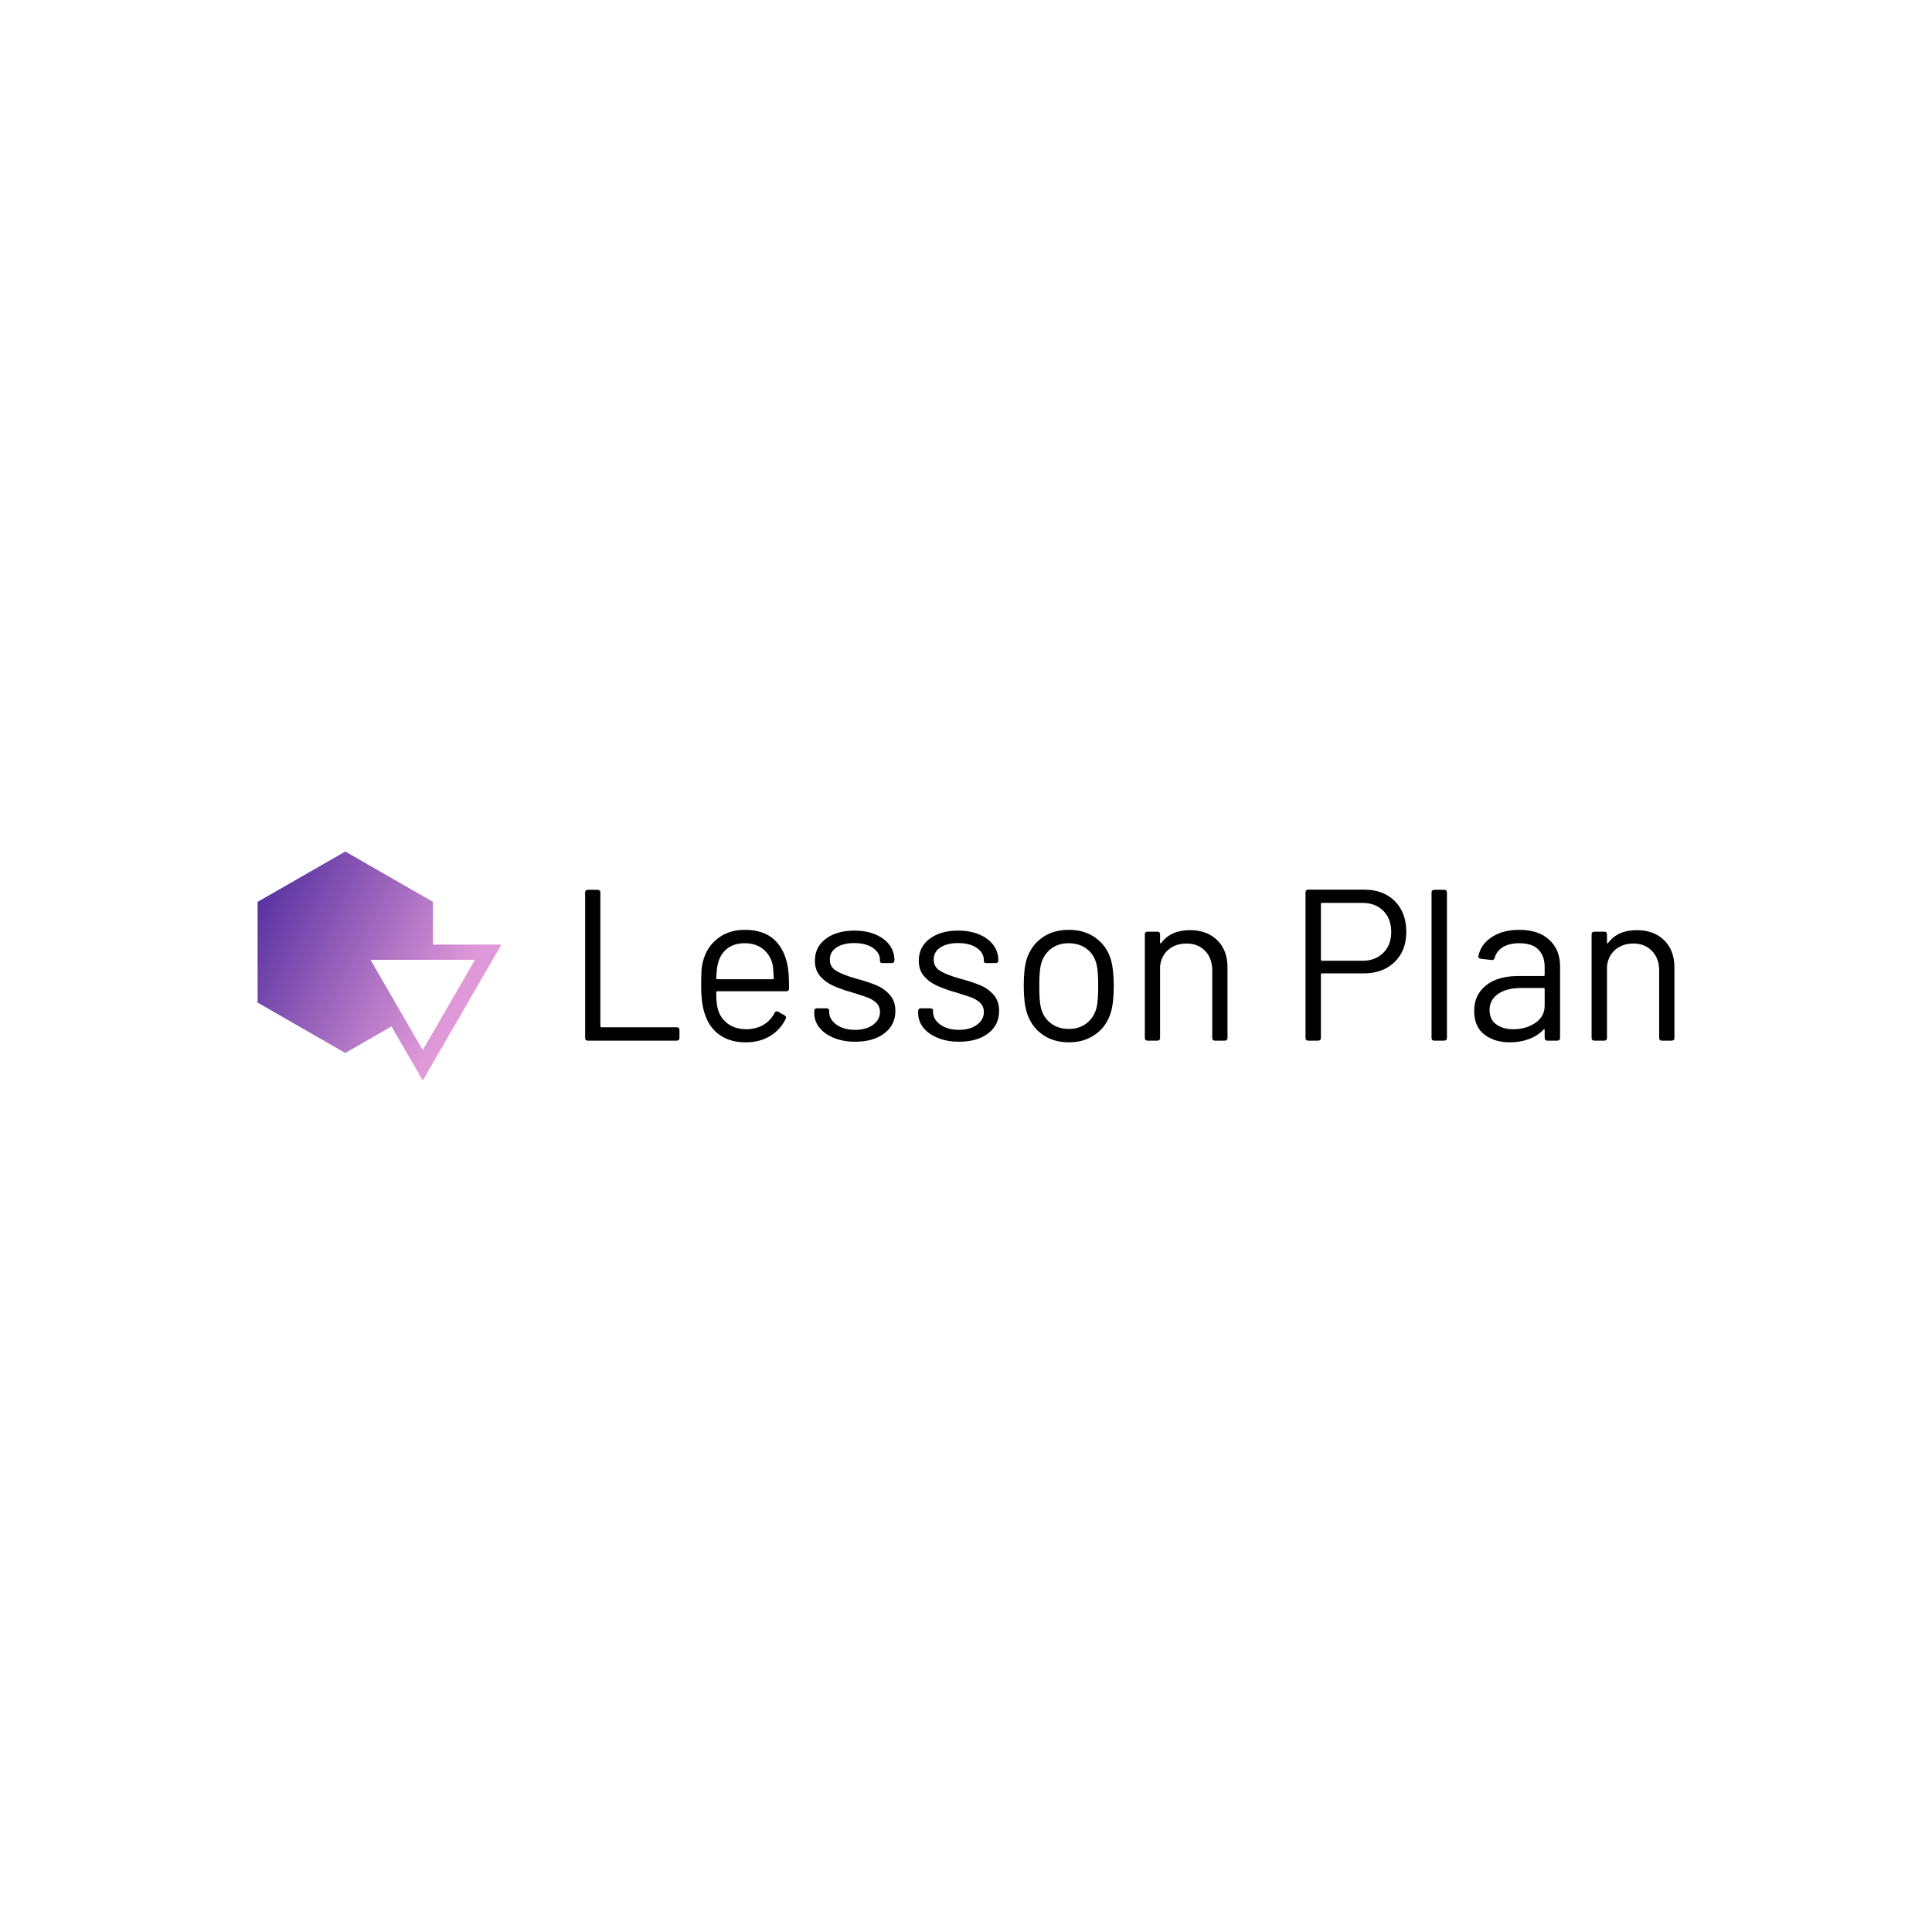
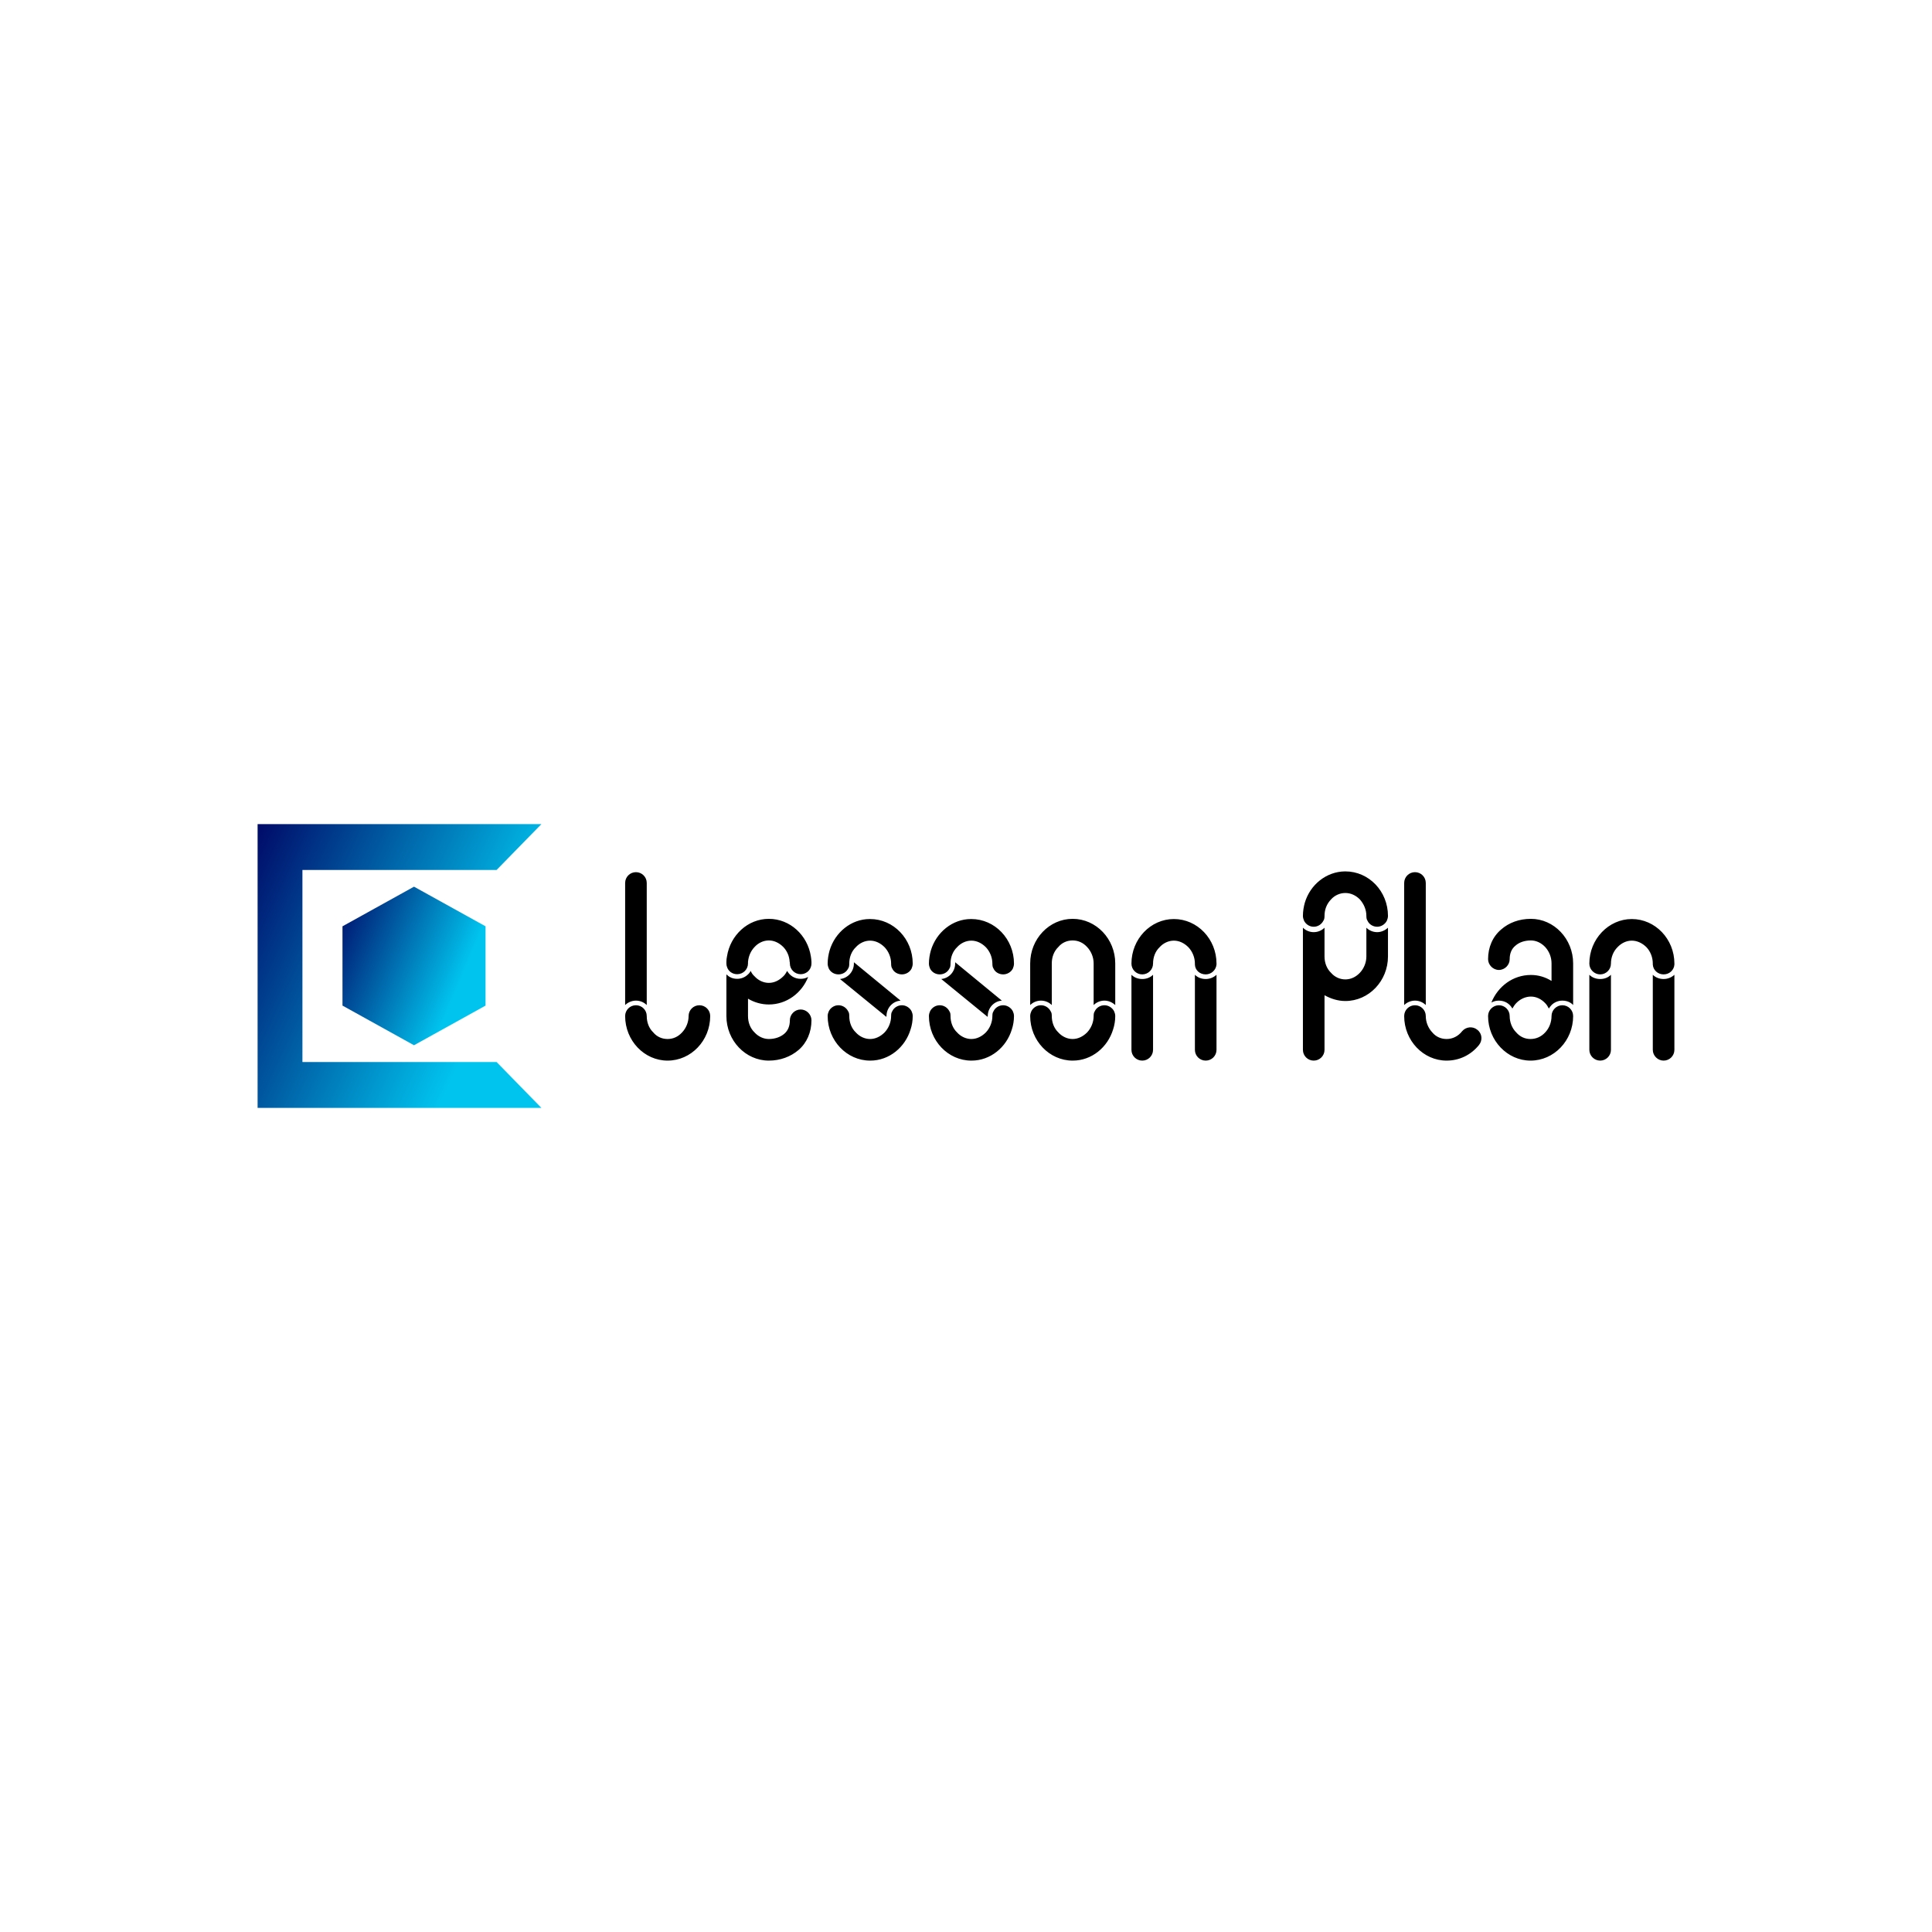
<svg xmlns="http://www.w3.org/2000/svg" data-v-fde0c5aa="" viewBox="0 0 300 300" class="iconLeft">
  <defs data-v-fde0c5aa="" />
  <rect data-v-fde0c5aa="" fill="transparent" x="0" y="0" width="300px" height="300px" class="logo-background-square" />
  <defs data-v-fde0c5aa="" />
-   <g data-v-fde0c5aa="" id="8c489c8a-a992-43ac-bcd3-392b8b630278" fill="#000000" transform="matrix(2.389681,0,0,2.389681,87.70398,128.1344)">
-     <path d="M1.50 14L1.50 14Q1.32 14 1.32 13.82L1.32 13.82L1.32 4.38L1.32 4.38Q1.32 4.20 1.50 4.20L1.50 4.20L2.13 4.20L2.13 4.20Q2.31 4.20 2.31 4.38L2.31 4.38L2.31 13.06L2.31 13.06Q2.31 13.13 2.38 13.13L2.38 13.13L7.27 13.13L7.27 13.13Q7.45 13.13 7.45 13.31L7.45 13.31L7.45 13.82L7.45 13.82Q7.45 14 7.27 14L7.27 14L1.50 14ZM11.83 13.26L11.83 13.26Q12.46 13.24 12.91 12.97L12.91 12.97L12.91 12.97Q13.37 12.70 13.62 12.21L13.62 12.21L13.62 12.21Q13.65 12.14 13.72 12.11L13.72 12.11L13.72 12.11Q13.79 12.08 13.86 12.12L13.86 12.12L14.27 12.35L14.27 12.35Q14.43 12.45 14.35 12.59L14.35 12.59L14.35 12.59Q14.01 13.29 13.34 13.70L13.34 13.70L13.34 13.70Q12.67 14.11 11.75 14.11L11.75 14.11L11.75 14.11Q10.77 14.11 10.09 13.65L10.09 13.65L10.09 13.65Q9.42 13.19 9.13 12.36L9.13 12.36L9.13 12.36Q8.86 11.66 8.86 10.43L8.86 10.43L8.86 10.43Q8.86 9.83 8.88 9.47L8.88 9.47L8.88 9.47Q8.90 9.11 8.99 8.81L8.99 8.81L8.99 8.81Q9.23 7.90 9.95 7.35L9.95 7.35L9.95 7.35Q10.67 6.80 11.69 6.80L11.69 6.80L11.69 6.80Q12.91 6.80 13.60 7.43L13.60 7.43L13.60 7.43Q14.29 8.06 14.49 9.21L14.49 9.21L14.49 9.21Q14.57 9.66 14.57 10.61L14.57 10.61L14.57 10.61Q14.57 10.79 14.39 10.79L14.39 10.79L9.91 10.79L9.91 10.79Q9.84 10.79 9.84 10.86L9.84 10.86L9.84 10.86Q9.84 11.56 9.93 11.89L9.93 11.89L9.93 11.89Q10.08 12.52 10.58 12.89L10.58 12.89L10.58 12.89Q11.07 13.26 11.83 13.26L11.83 13.26ZM11.69 7.67L11.69 7.67Q10.99 7.67 10.54 8.03L10.54 8.03L10.54 8.03Q10.09 8.39 9.95 8.99L9.95 8.99L9.95 8.99Q9.87 9.27 9.84 9.94L9.84 9.94L9.84 9.94Q9.84 10.01 9.91 10.01L9.91 10.01L13.51 10.01L13.51 10.01Q13.58 10.01 13.58 9.94L13.58 9.94L13.58 9.94Q13.55 9.32 13.50 9.04L13.50 9.04L13.50 9.04Q13.34 8.41 12.87 8.04L12.87 8.04L12.87 8.04Q12.40 7.67 11.69 7.67L11.69 7.67ZM18.87 14.07L18.87 14.07Q18.09 14.07 17.48 13.82L17.48 13.82L17.48 13.82Q16.87 13.57 16.54 13.15L16.54 13.15L16.54 13.15Q16.21 12.73 16.21 12.21L16.21 12.21L16.21 12.08L16.21 12.08Q16.21 11.90 16.39 11.90L16.39 11.90L17.00 11.90L17.00 11.90Q17.08 11.90 17.13 11.94L17.13 11.94L17.13 11.94Q17.18 11.97 17.18 12.03L17.18 12.03L17.18 12.15L17.18 12.15Q17.18 12.61 17.65 12.96L17.65 12.96L17.65 12.96Q18.13 13.30 18.86 13.30L18.86 13.30L18.86 13.30Q19.59 13.30 20.03 12.97L20.03 12.97L20.03 12.97Q20.48 12.64 20.48 12.14L20.48 12.14L20.48 12.14Q20.48 11.79 20.26 11.56L20.26 11.56L20.26 11.56Q20.03 11.34 19.71 11.21L19.71 11.21L19.71 11.21Q19.39 11.09 18.75 10.89L18.75 10.89L18.75 10.89Q17.96 10.67 17.46 10.44L17.46 10.44L17.46 10.44Q16.95 10.22 16.60 9.82L16.60 9.82L16.60 9.82Q16.25 9.42 16.25 8.81L16.25 8.81L16.25 8.81Q16.25 7.91 16.96 7.38L16.96 7.38L16.96 7.38Q17.67 6.85 18.82 6.85L18.82 6.85L18.82 6.85Q19.59 6.85 20.18 7.10L20.18 7.10L20.18 7.10Q20.78 7.35 21.10 7.79L21.10 7.79L21.10 7.79Q21.42 8.23 21.42 8.78L21.42 8.78L21.42 8.78Q21.42 8.96 21.24 8.96L21.24 8.96L20.66 8.96L20.66 8.96Q20.48 8.96 20.48 8.86L20.48 8.86L20.48 8.78L20.48 8.78Q20.48 8.30 20.03 7.98L20.03 7.98L20.03 7.98Q19.57 7.66 18.80 7.66L18.80 7.66L18.80 7.66Q18.09 7.66 17.65 7.95L17.65 7.95L17.65 7.95Q17.22 8.23 17.22 8.74L17.22 8.74L17.22 8.74Q17.22 9.21 17.63 9.46L17.63 9.46L17.63 9.46Q18.05 9.72 18.93 9.97L18.93 9.97L18.93 9.97Q19.74 10.19 20.24 10.40L20.24 10.40L20.24 10.40Q20.75 10.61 21.11 11.02L21.11 11.02L21.11 11.02Q21.48 11.42 21.48 12.07L21.48 12.07L21.48 12.07Q21.48 12.98 20.77 13.52L20.77 13.52L20.77 13.52Q20.06 14.07 18.87 14.07L18.87 14.07ZM25.62 14.07L25.62 14.07Q24.84 14.07 24.23 13.82L24.23 13.82L24.23 13.82Q23.62 13.57 23.29 13.15L23.29 13.15L23.29 13.15Q22.96 12.73 22.96 12.21L22.96 12.21L22.96 12.08L22.96 12.08Q22.96 11.90 23.14 11.90L23.14 11.90L23.74 11.90L23.74 11.90Q23.83 11.90 23.88 11.94L23.88 11.94L23.88 11.94Q23.93 11.97 23.93 12.03L23.93 12.03L23.93 12.15L23.93 12.15Q23.93 12.61 24.40 12.96L24.40 12.96L24.40 12.96Q24.88 13.30 25.61 13.30L25.61 13.30L25.61 13.30Q26.33 13.30 26.78 12.97L26.78 12.97L26.78 12.97Q27.23 12.64 27.23 12.14L27.23 12.14L27.23 12.14Q27.23 11.79 27.01 11.56L27.01 11.56L27.01 11.56Q26.78 11.34 26.46 11.21L26.46 11.21L26.46 11.21Q26.14 11.09 25.49 10.89L25.49 10.89L25.49 10.89Q24.71 10.67 24.21 10.44L24.21 10.44L24.21 10.44Q23.70 10.22 23.35 9.82L23.35 9.82L23.35 9.82Q23.00 9.42 23.00 8.81L23.00 8.81L23.00 8.81Q23.00 7.91 23.71 7.38L23.71 7.38L23.71 7.38Q24.42 6.85 25.56 6.85L25.56 6.85L25.56 6.85Q26.33 6.85 26.93 7.10L26.93 7.10L26.93 7.10Q27.52 7.35 27.85 7.79L27.85 7.79L27.85 7.79Q28.17 8.23 28.17 8.78L28.17 8.78L28.17 8.78Q28.17 8.96 27.99 8.96L27.99 8.96L27.41 8.96L27.41 8.96Q27.23 8.96 27.23 8.86L27.23 8.86L27.23 8.78L27.23 8.78Q27.23 8.30 26.78 7.98L26.78 7.98L26.78 7.98Q26.32 7.66 25.55 7.66L25.55 7.66L25.55 7.66Q24.84 7.66 24.40 7.95L24.40 7.95L24.40 7.95Q23.97 8.23 23.97 8.74L23.97 8.74L23.97 8.74Q23.97 9.21 24.38 9.46L24.38 9.46L24.38 9.46Q24.79 9.72 25.68 9.97L25.68 9.97L25.68 9.97Q26.49 10.19 26.99 10.40L26.99 10.40L26.99 10.40Q27.50 10.61 27.86 11.02L27.86 11.02L27.86 11.02Q28.22 11.42 28.22 12.07L28.22 12.07L28.22 12.07Q28.22 12.98 27.52 13.52L27.52 13.52L27.52 13.52Q26.81 14.07 25.62 14.07L25.62 14.07ZM32.76 14.11L32.76 14.11Q31.74 14.11 31.02 13.59L31.02 13.59L31.02 13.59Q30.30 13.08 30.02 12.17L30.02 12.17L30.02 12.17Q29.82 11.52 29.82 10.44L29.82 10.44L29.82 10.44Q29.82 9.38 30.00 8.74L30.00 8.74L30.00 8.74Q30.28 7.84 31.00 7.32L31.00 7.32L31.00 7.32Q31.72 6.80 32.76 6.80L32.76 6.80L32.76 6.80Q33.77 6.80 34.49 7.32L34.49 7.32L34.49 7.32Q35.21 7.84 35.48 8.72L35.48 8.72L35.48 8.72Q35.67 9.39 35.67 10.44L35.67 10.44L35.67 10.44Q35.67 11.52 35.48 12.17L35.48 12.17L35.48 12.17Q35.20 13.08 34.48 13.59L34.48 13.59L34.48 13.59Q33.75 14.11 32.76 14.11L32.76 14.11ZM32.76 13.24L32.76 13.24Q33.43 13.24 33.91 12.87L33.91 12.87L33.91 12.87Q34.38 12.50 34.55 11.87L34.55 11.87L34.55 11.87Q34.66 11.42 34.66 10.46L34.66 10.46L34.66 10.46Q34.66 9.45 34.55 9.04L34.55 9.04L34.55 9.04Q34.40 8.41 33.92 8.04L33.92 8.04L33.92 8.04Q33.43 7.67 32.73 7.67L32.73 7.67L32.73 7.67Q32.06 7.67 31.58 8.04L31.58 8.04L31.58 8.04Q31.11 8.41 30.94 9.04L30.94 9.04L30.94 9.04Q30.83 9.45 30.83 10.46L30.83 10.46L30.83 10.46Q30.83 11.47 30.94 11.87L30.94 11.87L30.94 11.87Q31.09 12.50 31.58 12.87L31.58 12.87L31.58 12.87Q32.06 13.24 32.76 13.24L32.76 13.24ZM40.63 6.82L40.63 6.82Q41.73 6.82 42.40 7.48L42.40 7.48L42.40 7.48Q43.06 8.13 43.06 9.24L43.06 9.24L43.06 13.82L43.06 13.82Q43.06 14 42.88 14L42.88 14L42.25 14L42.25 14Q42.07 14 42.07 13.82L42.07 13.82L42.07 9.44L42.07 9.44Q42.07 8.65 41.61 8.17L41.61 8.17L41.61 8.17Q41.15 7.69 40.40 7.69L40.40 7.69L40.40 7.69Q39.69 7.69 39.22 8.09L39.22 8.09L39.22 8.09Q38.75 8.50 38.68 9.16L38.68 9.16L38.68 13.82L38.68 13.82Q38.68 14 38.50 14L38.50 14L37.87 14L37.87 14Q37.69 14 37.69 13.82L37.69 13.82L37.69 7.10L37.69 7.10Q37.69 6.92 37.87 6.92L37.87 6.92L38.50 6.92L38.50 6.92Q38.68 6.92 38.68 7.10L38.68 7.10L38.68 7.62L38.68 7.62Q38.68 7.66 38.71 7.68L38.71 7.68L38.71 7.68Q38.74 7.70 38.75 7.66L38.75 7.66L38.75 7.66Q39.37 6.82 40.63 6.82L40.63 6.82ZM51.95 4.19L51.95 4.19Q53.19 4.19 53.94 4.94L53.94 4.94L53.94 4.94Q54.68 5.70 54.68 6.93L54.68 6.93L54.68 6.93Q54.68 8.15 53.92 8.89L53.92 8.89L53.92 8.89Q53.16 9.63 51.91 9.63L51.91 9.63L49.20 9.63L49.20 9.63Q49.13 9.63 49.13 9.70L49.13 9.70L49.13 13.82L49.13 13.82Q49.13 14 48.94 14L48.94 14L48.31 14L48.31 14Q48.13 14 48.13 13.82L48.13 13.82L48.13 4.37L48.13 4.37Q48.13 4.19 48.31 4.19L48.31 4.19L51.95 4.19ZM51.84 8.81L51.84 8.81Q52.67 8.81 53.19 8.29L53.19 8.29L53.19 8.29Q53.70 7.78 53.70 6.94L53.70 6.94L53.70 6.94Q53.70 6.09 53.19 5.57L53.19 5.57L53.19 5.57Q52.67 5.05 51.84 5.05L51.84 5.05L49.20 5.05L49.20 5.05Q49.13 5.05 49.13 5.12L49.13 5.12L49.13 8.74L49.13 8.74Q49.13 8.81 49.20 8.81L49.20 8.81L51.84 8.81ZM56.50 14L56.50 14Q56.32 14 56.32 13.82L56.32 13.82L56.32 4.38L56.32 4.38Q56.32 4.20 56.50 4.20L56.50 4.20L57.13 4.20L57.13 4.20Q57.32 4.20 57.32 4.38L57.32 4.38L57.32 13.82L57.32 13.82Q57.32 14 57.13 14L57.13 14L56.50 14ZM62.02 6.80L62.02 6.80Q63.28 6.80 63.97 7.45L63.97 7.45L63.97 7.45Q64.67 8.09 64.67 9.16L64.67 9.16L64.67 13.82L64.67 13.82Q64.67 14 64.48 14L64.48 14L63.85 14L63.85 14Q63.67 14 63.67 13.82L63.67 13.82L63.67 13.31L63.67 13.31Q63.67 13.27 63.64 13.26L63.64 13.26L63.64 13.26Q63.62 13.24 63.59 13.29L63.59 13.29L63.59 13.29Q63.21 13.69 62.64 13.90L62.64 13.90L62.64 13.90Q62.08 14.11 61.40 14.11L61.40 14.11L61.40 14.11Q60.42 14.11 59.76 13.61L59.76 13.61L59.76 13.61Q59.09 13.10 59.09 12.07L59.09 12.07L59.09 12.07Q59.09 11.02 59.86 10.41L59.86 10.41L59.86 10.41Q60.62 9.80 61.98 9.80L61.98 9.80L63.60 9.80L63.60 9.80Q63.67 9.80 63.67 9.73L63.67 9.73L63.67 9.21L63.67 9.21Q63.67 8.50 63.27 8.09L63.27 8.09L63.27 8.09Q62.87 7.67 62.03 7.67L62.03 7.67L62.03 7.67Q61.38 7.67 60.96 7.92L60.96 7.92L60.96 7.92Q60.54 8.18 60.42 8.62L60.42 8.62L60.42 8.62Q60.38 8.79 60.21 8.76L60.21 8.76L59.53 8.68L59.53 8.68Q59.35 8.65 59.36 8.53L59.36 8.53L59.36 8.53Q59.50 7.76 60.22 7.28L60.22 7.28L60.22 7.28Q60.94 6.80 62.02 6.80L62.02 6.80ZM61.63 13.26L61.63 13.26Q62.45 13.26 63.06 12.85L63.06 12.85L63.06 12.85Q63.67 12.43 63.67 11.73L63.67 11.73L63.67 10.65L63.67 10.65Q63.67 10.58 63.60 10.58L63.60 10.58L62.13 10.58L62.13 10.58Q61.21 10.58 60.65 10.96L60.65 10.96L60.65 10.96Q60.09 11.34 60.09 12.01L60.09 12.01L60.09 12.01Q60.09 12.63 60.52 12.94L60.52 12.94L60.52 12.94Q60.96 13.26 61.63 13.26L61.63 13.26ZM69.66 6.82L69.66 6.82Q70.77 6.82 71.44 7.48L71.44 7.48L71.44 7.48Q72.10 8.13 72.10 9.24L72.10 9.24L72.10 13.82L72.10 13.82Q72.10 14 71.92 14L71.92 14L71.29 14L71.29 14Q71.11 14 71.11 13.82L71.11 13.82L71.11 9.44L71.11 9.44Q71.11 8.65 70.64 8.17L70.64 8.17L70.64 8.17Q70.18 7.69 69.44 7.69L69.44 7.69L69.44 7.69Q68.73 7.69 68.26 8.09L68.26 8.09L68.26 8.09Q67.79 8.50 67.72 9.16L67.72 9.16L67.72 13.82L67.72 13.82Q67.72 14 67.54 14L67.54 14L66.91 14L66.91 14Q66.72 14 66.72 13.82L66.72 13.82L66.72 7.10L66.72 7.10Q66.72 6.92 66.91 6.92L66.91 6.92L67.54 6.92L67.54 6.92Q67.72 6.92 67.72 7.10L67.72 7.10L67.72 7.62L67.72 7.62Q67.72 7.66 67.75 7.68L67.75 7.68L67.75 7.68Q67.77 7.70 67.79 7.66L67.79 7.66L67.79 7.66Q68.40 6.82 69.66 6.82L69.66 6.82Z" />
+   <g data-v-fde0c5aa="" id="6ada14a0-1ec6-4007-87ba-1ead77f53a41" fill="#000000" transform="matrix(2.995008,0,0,2.995008,95.81364,122.7604)">
+     <path d="M1.54 11.12C1.40 10.98 1.20 10.89 0.98 10.89C0.77 10.89 0.56 10.98 0.42 11.12L0.42 4.79C0.42 4.48 0.67 4.23 0.98 4.23C1.29 4.23 1.54 4.48 1.54 4.79ZM2.62 14C1.41 14 0.42 12.96 0.42 11.69C0.42 11.38 0.67 11.13 0.98 11.13C1.29 11.13 1.54 11.38 1.54 11.69C1.54 12.01 1.65 12.32 1.88 12.54C2.07 12.77 2.34 12.88 2.62 12.88C2.90 12.88 3.16 12.77 3.37 12.54C3.58 12.32 3.71 12.01 3.71 11.69C3.71 11.38 3.96 11.13 4.27 11.13C4.58 11.13 4.83 11.38 4.83 11.69C4.83 12.96 3.84 14 2.62 14ZM10.08 8.96C10.08 9.03 10.07 9.09 10.05 9.14C9.98 9.37 9.76 9.52 9.52 9.52C9.21 9.52 8.96 9.27 8.96 8.96C8.96 8.93 8.96 8.90 8.95 8.88C8.93 8.58 8.82 8.32 8.62 8.11C8.41 7.90 8.15 7.77 7.87 7.77C7.59 7.77 7.32 7.90 7.13 8.11C6.93 8.32 6.82 8.58 6.79 8.88L6.79 8.96C6.79 9.27 6.54 9.52 6.23 9.52C5.98 9.52 5.77 9.37 5.70 9.14C5.68 9.09 5.67 9.03 5.67 8.96L5.67 8.88C5.67 8.78 5.68 8.69 5.70 8.60C5.87 7.50 6.78 6.65 7.87 6.65C8.97 6.65 9.88 7.50 10.05 8.60C10.07 8.69 10.07 8.78 10.08 8.88ZM10.08 11.91C10.08 12.53 9.84 13.08 9.41 13.45C9.00 13.80 8.46 14 7.87 14C6.66 14 5.67 12.96 5.67 11.69L5.67 9.53C5.73 9.58 5.78 9.63 5.84 9.66C5.95 9.73 6.09 9.76 6.23 9.76C6.45 9.76 6.65 9.67 6.79 9.53C6.85 9.48 6.89 9.42 6.93 9.35C6.97 9.45 7.04 9.55 7.13 9.63C7.32 9.84 7.59 9.97 7.87 9.97C8.15 9.97 8.41 9.84 8.62 9.63C8.71 9.55 8.76 9.45 8.82 9.35C8.96 9.60 9.21 9.76 9.52 9.76C9.66 9.76 9.79 9.73 9.91 9.66C9.58 10.50 8.79 11.09 7.87 11.09C7.48 11.09 7.11 10.98 6.79 10.79L6.79 11.69C6.79 12.01 6.90 12.32 7.13 12.54C7.32 12.75 7.59 12.88 7.87 12.88C8.19 12.88 8.47 12.78 8.67 12.61C8.86 12.45 8.96 12.21 8.96 11.91C8.96 11.61 9.21 11.35 9.52 11.35C9.83 11.35 10.08 11.61 10.08 11.91ZM10.92 8.97C10.92 8.74 10.96 8.50 11.02 8.29C11.30 7.35 12.14 6.66 13.10 6.66L13.12 6.66C14.34 6.66 15.33 7.70 15.33 8.97C15.33 9.07 15.30 9.16 15.27 9.23C15.18 9.41 14.98 9.53 14.77 9.53C14.55 9.53 14.35 9.41 14.27 9.23C14.22 9.16 14.21 9.07 14.21 8.97C14.21 8.65 14.08 8.34 13.87 8.12C13.66 7.91 13.40 7.78 13.12 7.78C12.84 7.78 12.57 7.91 12.38 8.12C12.15 8.34 12.04 8.65 12.04 8.97C12.04 9.07 12.03 9.16 11.98 9.23C11.89 9.41 11.70 9.53 11.48 9.53C11.26 9.53 11.07 9.41 10.98 9.23C10.95 9.16 10.92 9.07 10.92 8.97ZM13.97 11.69C13.97 11.70 13.96 11.72 13.96 11.73L11.56 9.77C11.97 9.73 12.28 9.38 12.28 8.97L12.28 8.90L14.70 10.89C14.29 10.92 13.97 11.27 13.97 11.69ZM15.33 11.69C15.33 11.93 15.29 12.17 15.22 12.38C14.94 13.31 14.11 14 13.13 14L13.12 14C11.91 14 10.92 12.96 10.92 11.69C10.92 11.59 10.95 11.51 10.98 11.44C11.07 11.26 11.26 11.13 11.48 11.13C11.70 11.13 11.89 11.26 11.98 11.44C12.03 11.51 12.04 11.59 12.04 11.69C12.04 12.01 12.15 12.32 12.38 12.54C12.57 12.75 12.84 12.88 13.12 12.88C13.40 12.88 13.66 12.75 13.87 12.54C14.08 12.32 14.21 12.01 14.21 11.69C14.21 11.59 14.22 11.51 14.27 11.44C14.35 11.26 14.55 11.13 14.77 11.13C14.98 11.13 15.18 11.26 15.27 11.44C15.30 11.51 15.33 11.59 15.33 11.69ZM16.17 8.97C16.17 8.74 16.21 8.50 16.27 8.29C16.55 7.35 17.39 6.66 18.35 6.66L18.37 6.66C19.59 6.66 20.58 7.70 20.58 8.97C20.58 9.07 20.55 9.16 20.52 9.23C20.43 9.41 20.23 9.53 20.02 9.53C19.80 9.53 19.60 9.41 19.52 9.23C19.47 9.16 19.46 9.07 19.46 8.97C19.46 8.65 19.33 8.34 19.12 8.12C18.91 7.91 18.65 7.78 18.37 7.78C18.09 7.78 17.82 7.91 17.63 8.12C17.40 8.34 17.29 8.65 17.29 8.97C17.29 9.07 17.28 9.16 17.23 9.23C17.14 9.41 16.95 9.53 16.73 9.53C16.51 9.53 16.32 9.41 16.23 9.23C16.20 9.16 16.17 9.07 16.17 8.97ZM19.22 11.69C19.22 11.70 19.21 11.72 19.21 11.73L16.81 9.77C17.22 9.73 17.53 9.38 17.53 8.97L17.53 8.90L19.95 10.89C19.54 10.92 19.22 11.27 19.22 11.69ZM20.58 11.69C20.58 11.93 20.54 12.17 20.47 12.38C20.19 13.31 19.36 14 18.38 14L18.37 14C17.16 14 16.17 12.96 16.17 11.69C16.17 11.59 16.20 11.51 16.23 11.44C16.32 11.26 16.51 11.13 16.73 11.13C16.95 11.13 17.14 11.26 17.23 11.44C17.28 11.51 17.29 11.59 17.29 11.69C17.29 12.01 17.40 12.32 17.63 12.54C17.82 12.75 18.09 12.88 18.37 12.88C18.65 12.88 18.91 12.75 19.12 12.54C19.33 12.32 19.46 12.01 19.46 11.69C19.46 11.59 19.47 11.51 19.52 11.44C19.60 11.26 19.80 11.13 20.02 11.13C20.23 11.13 20.43 11.26 20.52 11.44C20.55 11.51 20.58 11.59 20.58 11.69ZM23.62 6.65C22.41 6.65 21.42 7.69 21.42 8.96L21.42 11.12C21.56 10.98 21.76 10.89 21.98 10.89C22.20 10.89 22.40 10.98 22.54 11.12L22.54 8.96C22.54 8.64 22.65 8.33 22.88 8.11C23.07 7.88 23.34 7.77 23.62 7.77C23.90 7.77 24.16 7.88 24.37 8.11C24.58 8.33 24.71 8.64 24.71 8.96L24.71 11.12C24.85 10.98 25.05 10.89 25.27 10.89C25.48 10.89 25.68 10.98 25.83 11.12L25.83 8.96C25.83 7.69 24.84 6.65 23.62 6.65ZM25.27 11.13C25.05 11.13 24.85 11.26 24.77 11.44C24.72 11.51 24.71 11.59 24.71 11.69C24.71 12.01 24.58 12.32 24.37 12.54C24.16 12.75 23.90 12.88 23.62 12.88C23.34 12.88 23.07 12.75 22.88 12.54C22.65 12.32 22.54 12.01 22.54 11.69C22.54 11.59 22.53 11.51 22.48 11.44C22.39 11.26 22.20 11.13 21.98 11.13C21.76 11.13 21.57 11.26 21.48 11.44C21.45 11.51 21.42 11.59 21.42 11.69C21.42 12.96 22.41 14 23.62 14L23.63 14C24.61 14 25.44 13.31 25.72 12.38C25.79 12.17 25.83 11.93 25.83 11.69C25.83 11.59 25.80 11.51 25.77 11.44C25.68 11.26 25.48 11.13 25.27 11.13ZM31.08 9.02C31.05 9.31 30.81 9.53 30.52 9.53C30.21 9.53 29.97 9.31 29.96 9.02L29.96 8.97C29.96 8.65 29.83 8.34 29.62 8.12C29.41 7.91 29.15 7.78 28.87 7.78C28.59 7.78 28.32 7.91 28.13 8.12C27.90 8.34 27.79 8.65 27.79 8.97C27.79 9.28 27.54 9.53 27.23 9.53C26.92 9.53 26.67 9.28 26.67 8.97C26.67 7.70 27.66 6.66 28.87 6.66C30.09 6.66 31.08 7.70 31.08 8.97ZM27.23 9.77C27.45 9.77 27.65 9.69 27.79 9.55L27.79 13.44C27.79 13.75 27.54 14 27.23 14C26.92 14 26.67 13.75 26.67 13.44L26.67 9.55C26.81 9.69 27.01 9.77 27.23 9.77ZM31.08 13.44C31.08 13.75 30.83 14 30.52 14C30.21 14 29.96 13.75 29.96 13.44L29.96 9.55C30.10 9.69 30.30 9.77 30.52 9.77C30.73 9.77 30.93 9.69 31.08 9.55ZM35.56 6.50C35.56 6.26 35.60 6.02 35.66 5.81C35.94 4.87 36.78 4.20 37.74 4.19L37.76 4.19C38.98 4.19 39.97 5.22 39.97 6.50C39.97 6.59 39.94 6.68 39.91 6.75C39.82 6.93 39.62 7.06 39.41 7.06C39.19 7.06 38.99 6.93 38.91 6.75C38.86 6.68 38.85 6.59 38.85 6.50C38.85 6.17 38.72 5.88 38.51 5.64C38.30 5.43 38.04 5.31 37.76 5.31C37.48 5.31 37.21 5.43 37.02 5.64C36.79 5.88 36.68 6.17 36.68 6.50C36.68 6.59 36.67 6.68 36.62 6.75C36.53 6.93 36.34 7.06 36.12 7.06C35.90 7.06 35.71 6.93 35.62 6.75C35.59 6.68 35.56 6.59 35.56 6.50ZM39.97 8.60C39.97 9.87 38.98 10.91 37.76 10.91C37.37 10.91 37.00 10.79 36.68 10.61L36.68 13.44C36.68 13.75 36.43 14 36.12 14C35.81 14 35.56 13.75 35.56 13.44L35.56 7.11C35.70 7.25 35.90 7.34 36.12 7.34C36.34 7.34 36.54 7.25 36.68 7.11L36.68 8.60C36.68 8.92 36.79 9.23 37.02 9.45C37.21 9.67 37.48 9.79 37.76 9.79C38.04 9.79 38.30 9.67 38.51 9.45C38.72 9.23 38.85 8.92 38.85 8.60L38.85 7.11C38.99 7.25 39.19 7.34 39.41 7.34C39.62 7.34 39.82 7.25 39.97 7.11ZM41.93 11.12C41.79 10.98 41.59 10.89 41.37 10.89C41.16 10.89 40.95 10.98 40.81 11.12L40.81 4.79C40.81 4.48 41.06 4.23 41.37 4.23C41.68 4.23 41.93 4.48 41.93 4.79ZM41.37 11.13C41.68 11.13 41.93 11.38 41.93 11.69C41.93 12.01 42.06 12.32 42.27 12.54C42.46 12.77 42.73 12.88 43.01 12.88C43.32 12.88 43.61 12.74 43.82 12.47C44.02 12.24 44.37 12.21 44.60 12.40C44.86 12.60 44.88 12.95 44.69 13.19C44.27 13.71 43.67 14 43.01 14C41.80 14 40.81 12.96 40.81 11.69C40.81 11.38 41.06 11.13 41.37 11.13ZM47.38 6.65C46.77 6.65 46.24 6.85 45.84 7.20C45.40 7.57 45.16 8.12 45.16 8.74C45.16 9.04 45.42 9.30 45.72 9.30C46.03 9.30 46.28 9.04 46.28 8.74C46.28 8.44 46.38 8.20 46.58 8.04C46.77 7.87 47.05 7.77 47.38 7.77C47.66 7.77 47.92 7.90 48.12 8.11C48.33 8.34 48.45 8.64 48.45 8.96L48.45 9.87C48.13 9.67 47.77 9.56 47.38 9.56C46.45 9.56 45.67 10.15 45.33 10.99C45.46 10.92 45.58 10.89 45.72 10.89C46.03 10.89 46.28 11.05 46.42 11.30C46.48 11.20 46.54 11.10 46.62 11.02C46.82 10.81 47.10 10.68 47.38 10.68C47.66 10.68 47.92 10.81 48.12 11.02C48.20 11.10 48.26 11.20 48.31 11.30C48.36 11.23 48.40 11.17 48.45 11.12C48.59 10.98 48.79 10.89 49.01 10.89C49.15 10.89 49.29 10.92 49.41 10.99C49.46 11.02 49.52 11.06 49.57 11.12L49.57 8.96C49.57 7.69 48.58 6.65 47.38 6.65ZM49.01 11.13C48.71 11.13 48.45 11.38 48.45 11.69C48.45 12.01 48.33 12.32 48.12 12.54C47.91 12.77 47.64 12.88 47.36 12.88C47.08 12.88 46.82 12.77 46.62 12.54C46.40 12.32 46.28 12.01 46.28 11.69C46.28 11.38 46.03 11.13 45.72 11.13C45.42 11.13 45.16 11.38 45.16 11.69C45.16 12.96 46.16 14 47.36 14C48.58 14 49.57 12.96 49.57 11.69C49.57 11.38 49.32 11.13 49.01 11.13ZM54.82 9.02C54.80 9.31 54.56 9.53 54.26 9.53C53.96 9.53 53.72 9.31 53.70 9.02L53.70 8.97C53.70 8.65 53.58 8.34 53.37 8.12C53.16 7.91 52.89 7.78 52.61 7.78C52.33 7.78 52.07 7.91 51.87 8.12C51.65 8.34 51.53 8.65 51.53 8.97C51.53 9.28 51.28 9.53 50.97 9.53C50.67 9.53 50.41 9.28 50.41 8.97C50.41 7.70 51.41 6.66 52.61 6.66C53.83 6.66 54.82 7.70 54.82 8.97ZM50.97 9.77C51.20 9.77 51.39 9.69 51.53 9.55L51.53 13.44C51.53 13.75 51.28 14 50.97 14C50.67 14 50.41 13.75 50.41 13.44L50.41 9.55C50.55 9.69 50.75 9.77 50.97 9.77ZM54.82 13.44C54.82 13.75 54.57 14 54.26 14C53.96 14 53.70 13.75 53.70 13.44L53.70 9.55C53.84 9.69 54.04 9.77 54.26 9.77C54.47 9.77 54.67 9.69 54.82 9.55Z" />
  </g>
  <defs data-v-fde0c5aa="">
-     <linearGradient data-v-fde0c5aa="" gradientTransform="rotate(25)" id="5d91214b-3b0f-4800-bf70-a50a3a444bb2" x1="0%" y1="0%" x2="100%" y2="0%">
-       <stop data-v-fde0c5aa="" offset="0%" stop-color="#4B279B" stop-opacity="1" />
-       <stop data-v-fde0c5aa="" offset="100%" stop-color="#DF99D8" stop-opacity="1" />
+     <linearGradient data-v-fde0c5aa="" gradientTransform="rotate(25)" id="5f7361e3-4b99-4be5-b459-18e3fc60c0d0" x1="0%" y1="0%" x2="100%" y2="0%">
+       <stop data-v-fde0c5aa="" offset="0%" stop-color="#000A68" stop-opacity="1" />
+       <stop data-v-fde0c5aa="" offset="100%" stop-color="#00C4EE" stop-opacity="1" />
    </linearGradient>
  </defs>
-   <g data-v-fde0c5aa="" id="f2c55ae4-f3bf-4c6f-b819-50430212a288" stroke="none" fill="url(#5d91214b-3b0f-4800-bf70-a50a3a444bb2)" transform="matrix(1.183074,0,0,1.183074,40,131.0708)">
-     <path d="M17.572 23.933l4.106 7.095L32 13.189h-8.981V7.582L11.51.972 0 7.582v13.222l11.51 6.611 6.062-3.482zm10.96-8.744l-6.855 11.846-6.855-11.846h13.71z" />
+   <g data-v-fde0c5aa="" id="1ae4f7af-6af6-4530-82d2-182f40f8a6d1" stroke="none" fill="url(#5f7361e3-4b99-4be5-b459-18e3fc60c0d0)" transform="matrix(1.377236,0,0,1.377236,40,127.9642)">
+     <path d="M9.571 20.464l8.064 4.47 8.065-4.47v-8.939l-8.065-4.469-8.064 4.469z" />
+     <path d="M32 0H0v32h32l-5.054-5.172H5.054V5.172h21.892z" />
  </g>
</svg>
